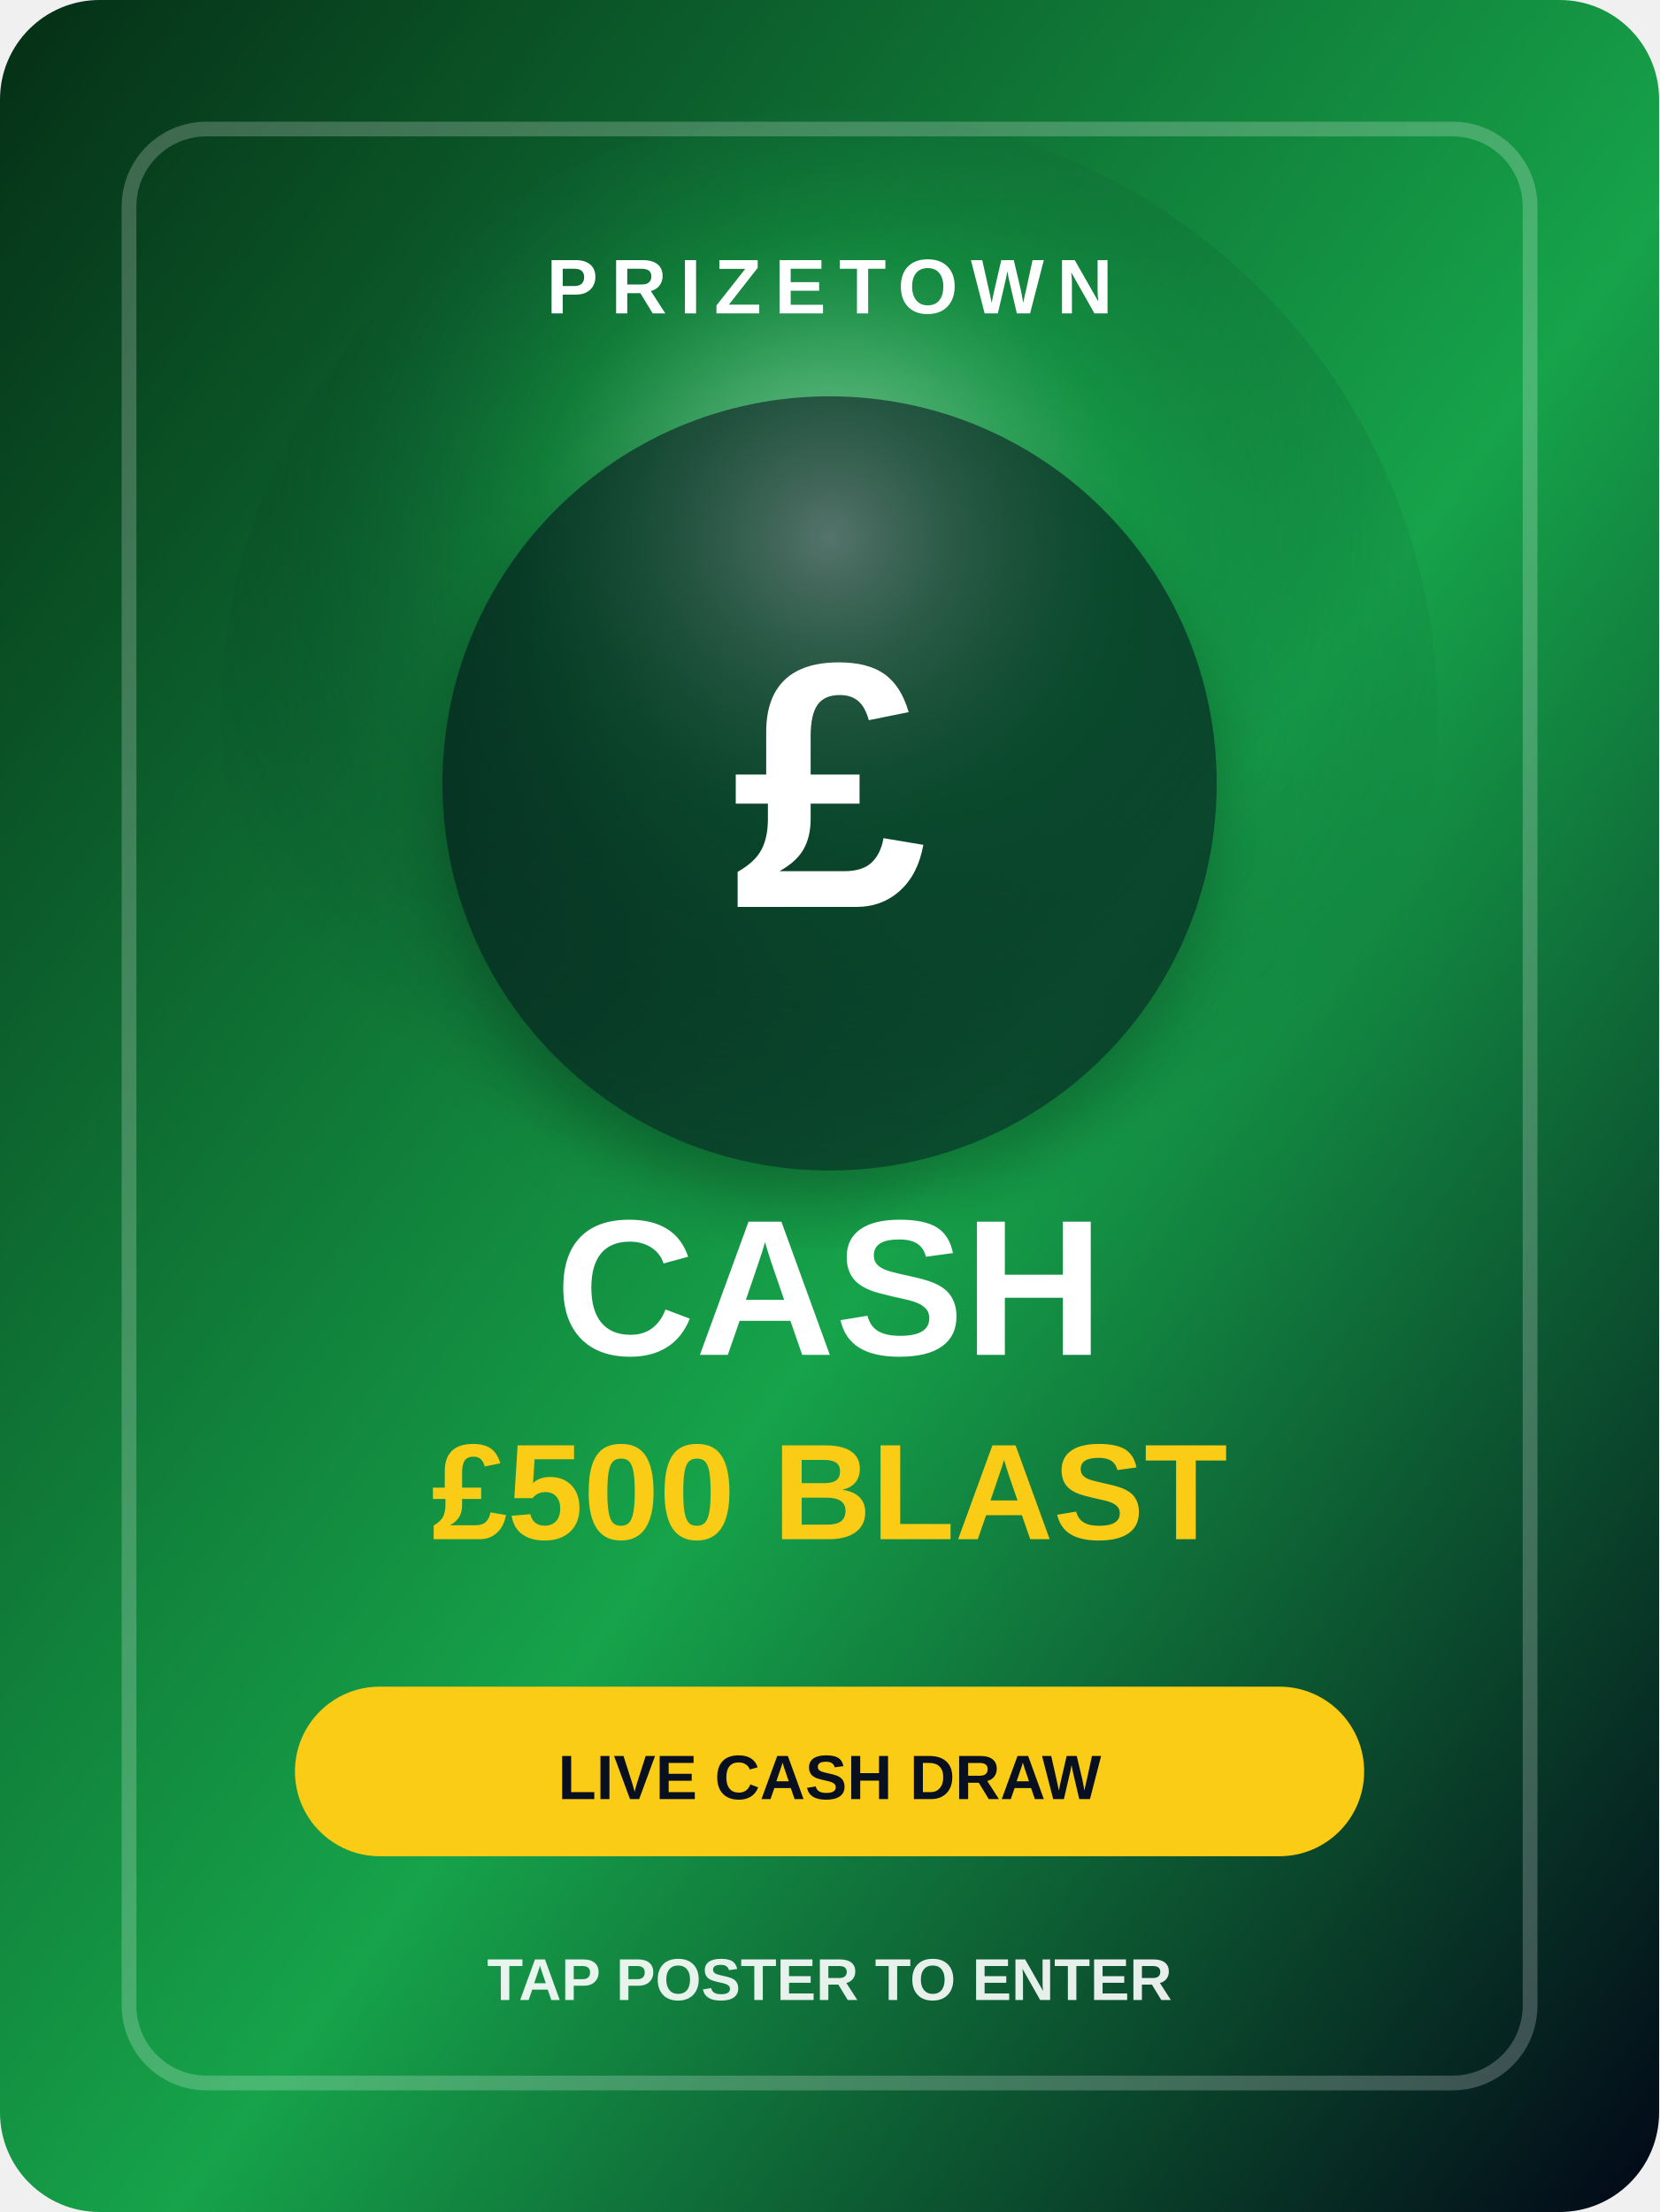
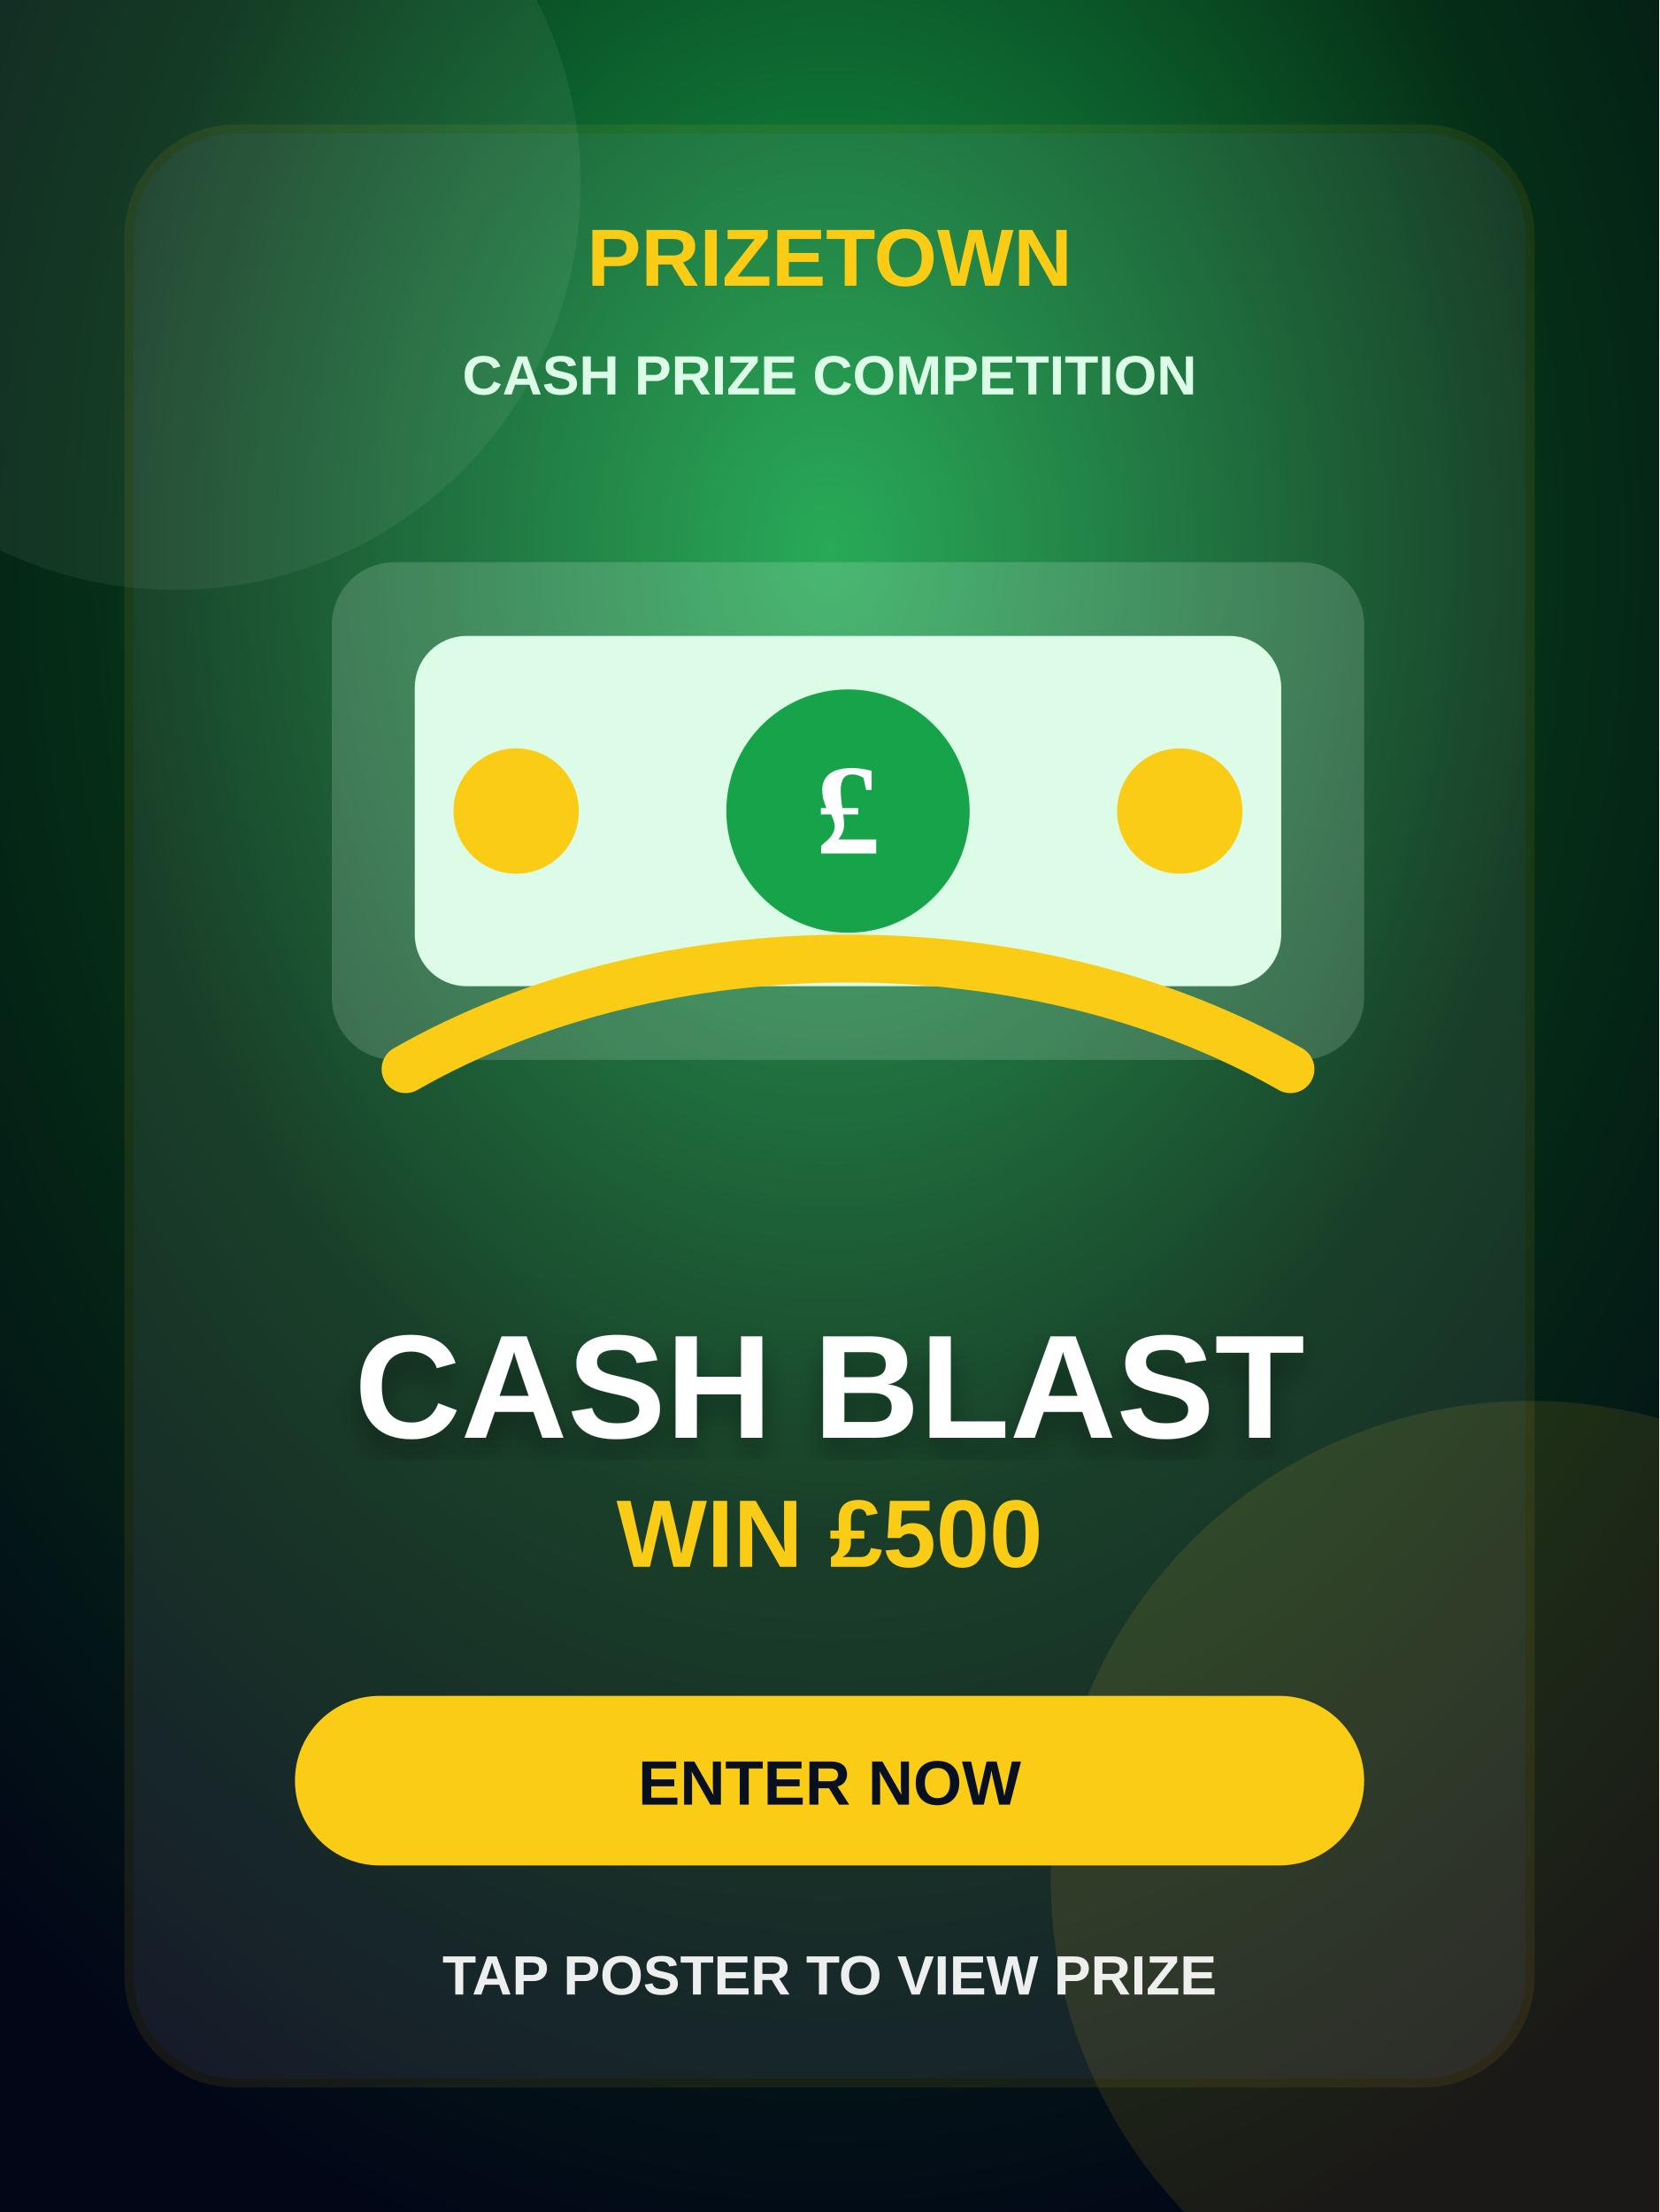
- <svg xmlns="http://www.w3.org/2000/svg" viewBox="0 0 900 1200">
+ <svg xmlns="http://www.w3.org/2000/svg" viewBox="0 0 900 1200" role="img" aria-label="CASH BLAST">
  <defs>
-     <linearGradient id="bg" x1="0" x2="1" y1="0" y2="1">
-       <stop offset="0%" stop-color="#052e16" />
-       <stop offset="55%" stop-color="#16a34a" />
-       <stop offset="100%" stop-color="#020617" />
-     </linearGradient>
-     <radialGradient id="glow" cx="50%" cy="35%" r="55%">
-       <stop offset="0%" stop-color="#bbf7d0" stop-opacity=".95" />
-       <stop offset="45%" stop-color="#16a34a" stop-opacity=".35" />
-       <stop offset="100%" stop-color="#020617" stop-opacity="0" />
+     <radialGradient id="spot" cx="50%" cy="25%" r="80%">
+       <stop offset="0" stop-color="#16a34a" />
+       <stop offset="0.55" stop-color="#052e16" />
+       <stop offset="1" stop-color="#020617" />
    </radialGradient>
-     <filter id="shadow">
-       <feDropShadow dx="0" dy="20" stdDeviation="18" flood-color="#000" flood-opacity=".5" />
+     <filter id="shadow" x="-20%" y="-20%" width="140%" height="140%">
+       <feDropShadow dx="0" dy="10" stdDeviation="8" flood-color="#000" flood-opacity=".35" />
    </filter>
  </defs>
-   <rect width="900" height="1200" rx="54" fill="url(#bg)" />
-   <circle cx="450" cy="390" r="330" fill="url(#glow)" />
-   <rect x="70" y="70" width="760" height="1060" rx="42" fill="none" stroke="#ffffff" stroke-opacity=".22" stroke-width="8" />
-   <text x="450" y="170" text-anchor="middle" font-family="Arial Black, Arial, sans-serif" font-size="42" font-weight="900" fill="#fff" letter-spacing="7">PRIZETOWN</text>
-   <circle cx="450" cy="425" r="210" fill="#020617" opacity=".52" filter="url(#shadow)" />
-   <text x="450" y="492" text-anchor="middle" font-family="Arial Black, Arial, sans-serif" font-size="190" font-weight="900" fill="#fff">£</text>
-   <text x="450" y="735" text-anchor="middle" font-family="Arial Black, Arial, sans-serif" font-size="105" font-weight="900" fill="#fff">CASH</text>
-   <text x="450" y="835" text-anchor="middle" font-family="Arial Black, Arial, sans-serif" font-size="74" font-weight="900" fill="#facc15">£500 BLAST</text>
-   <rect x="160" y="915" width="580" height="92" rx="46" fill="#facc15" />
-   <text x="450" y="976" text-anchor="middle" font-family="Arial Black, Arial, sans-serif" font-size="34" font-weight="900" fill="#08101f">LIVE CASH DRAW</text>
-   <text x="450" y="1085" text-anchor="middle" font-family="Arial, sans-serif" font-size="32" font-weight="800" fill="#fff" opacity=".9">TAP POSTER TO ENTER</text>
+   <rect width="900" height="1200" fill="url(#spot)" />
+   <circle cx="95" cy="100" r="220" fill="#fff" opacity=".06" />
+   <circle cx="830" cy="1020" r="260" fill="#facc15" opacity=".10" />
+   <rect x="70" y="70" width="760" height="1060" rx="58" fill="#ffffff" opacity=".08" stroke="#facc15" stroke-width="5" />
+   <text x="450" y="155" text-anchor="middle" font-family="Arial Black, Arial, sans-serif" font-size="44" font-weight="900" fill="#facc15">PRIZETOWN</text>
+   <text x="450" y="214" text-anchor="middle" font-family="Arial, sans-serif" font-size="30" font-weight="800" fill="#dcfce7">CASH PRIZE COMPETITION</text>
+   <g transform="translate(170 260)">
+     <rect x="10" y="45" width="560" height="270" rx="34" fill="#dcfce7" opacity=".18" />
+     <rect x="55" y="85" width="470" height="190" rx="28" fill="#dcfce7" />
+     <circle cx="290" cy="180" r="66" fill="#16a34a" />
+     <text x="290" y="203" text-anchor="middle" font-size="70" font-weight="900" fill="#fff">£</text>
+     <circle cx="110" cy="180" r="34" fill="#facc15" />
+     <circle cx="470" cy="180" r="34" fill="#facc15" />
+     <path d="M50 320c140-80 340-80 480 0" fill="none" stroke="#facc15" stroke-width="26" stroke-linecap="round" />
+   </g>
+   <text x="450" y="780" text-anchor="middle" font-family="Arial Black, Arial, sans-serif" font-size="80" font-weight="900" fill="#ffffff" filter="url(#shadow)">CASH BLAST</text>
+   <text x="450" y="850" text-anchor="middle" font-family="Arial Black, Arial, sans-serif" font-size="52" font-weight="900" fill="#facc15">WIN £500</text>
+   <rect x="160" y="920" width="580" height="92" rx="46" fill="#facc15" />
+   <text x="450" y="979" text-anchor="middle" font-family="Arial Black, Arial, sans-serif" font-size="34" font-weight="900" fill="#08101f">ENTER NOW</text>
+   <text x="450" y="1082" text-anchor="middle" font-family="Arial, sans-serif" font-size="30" font-weight="800" fill="#fff" opacity=".92">TAP POSTER TO VIEW PRIZE</text>
</svg>
